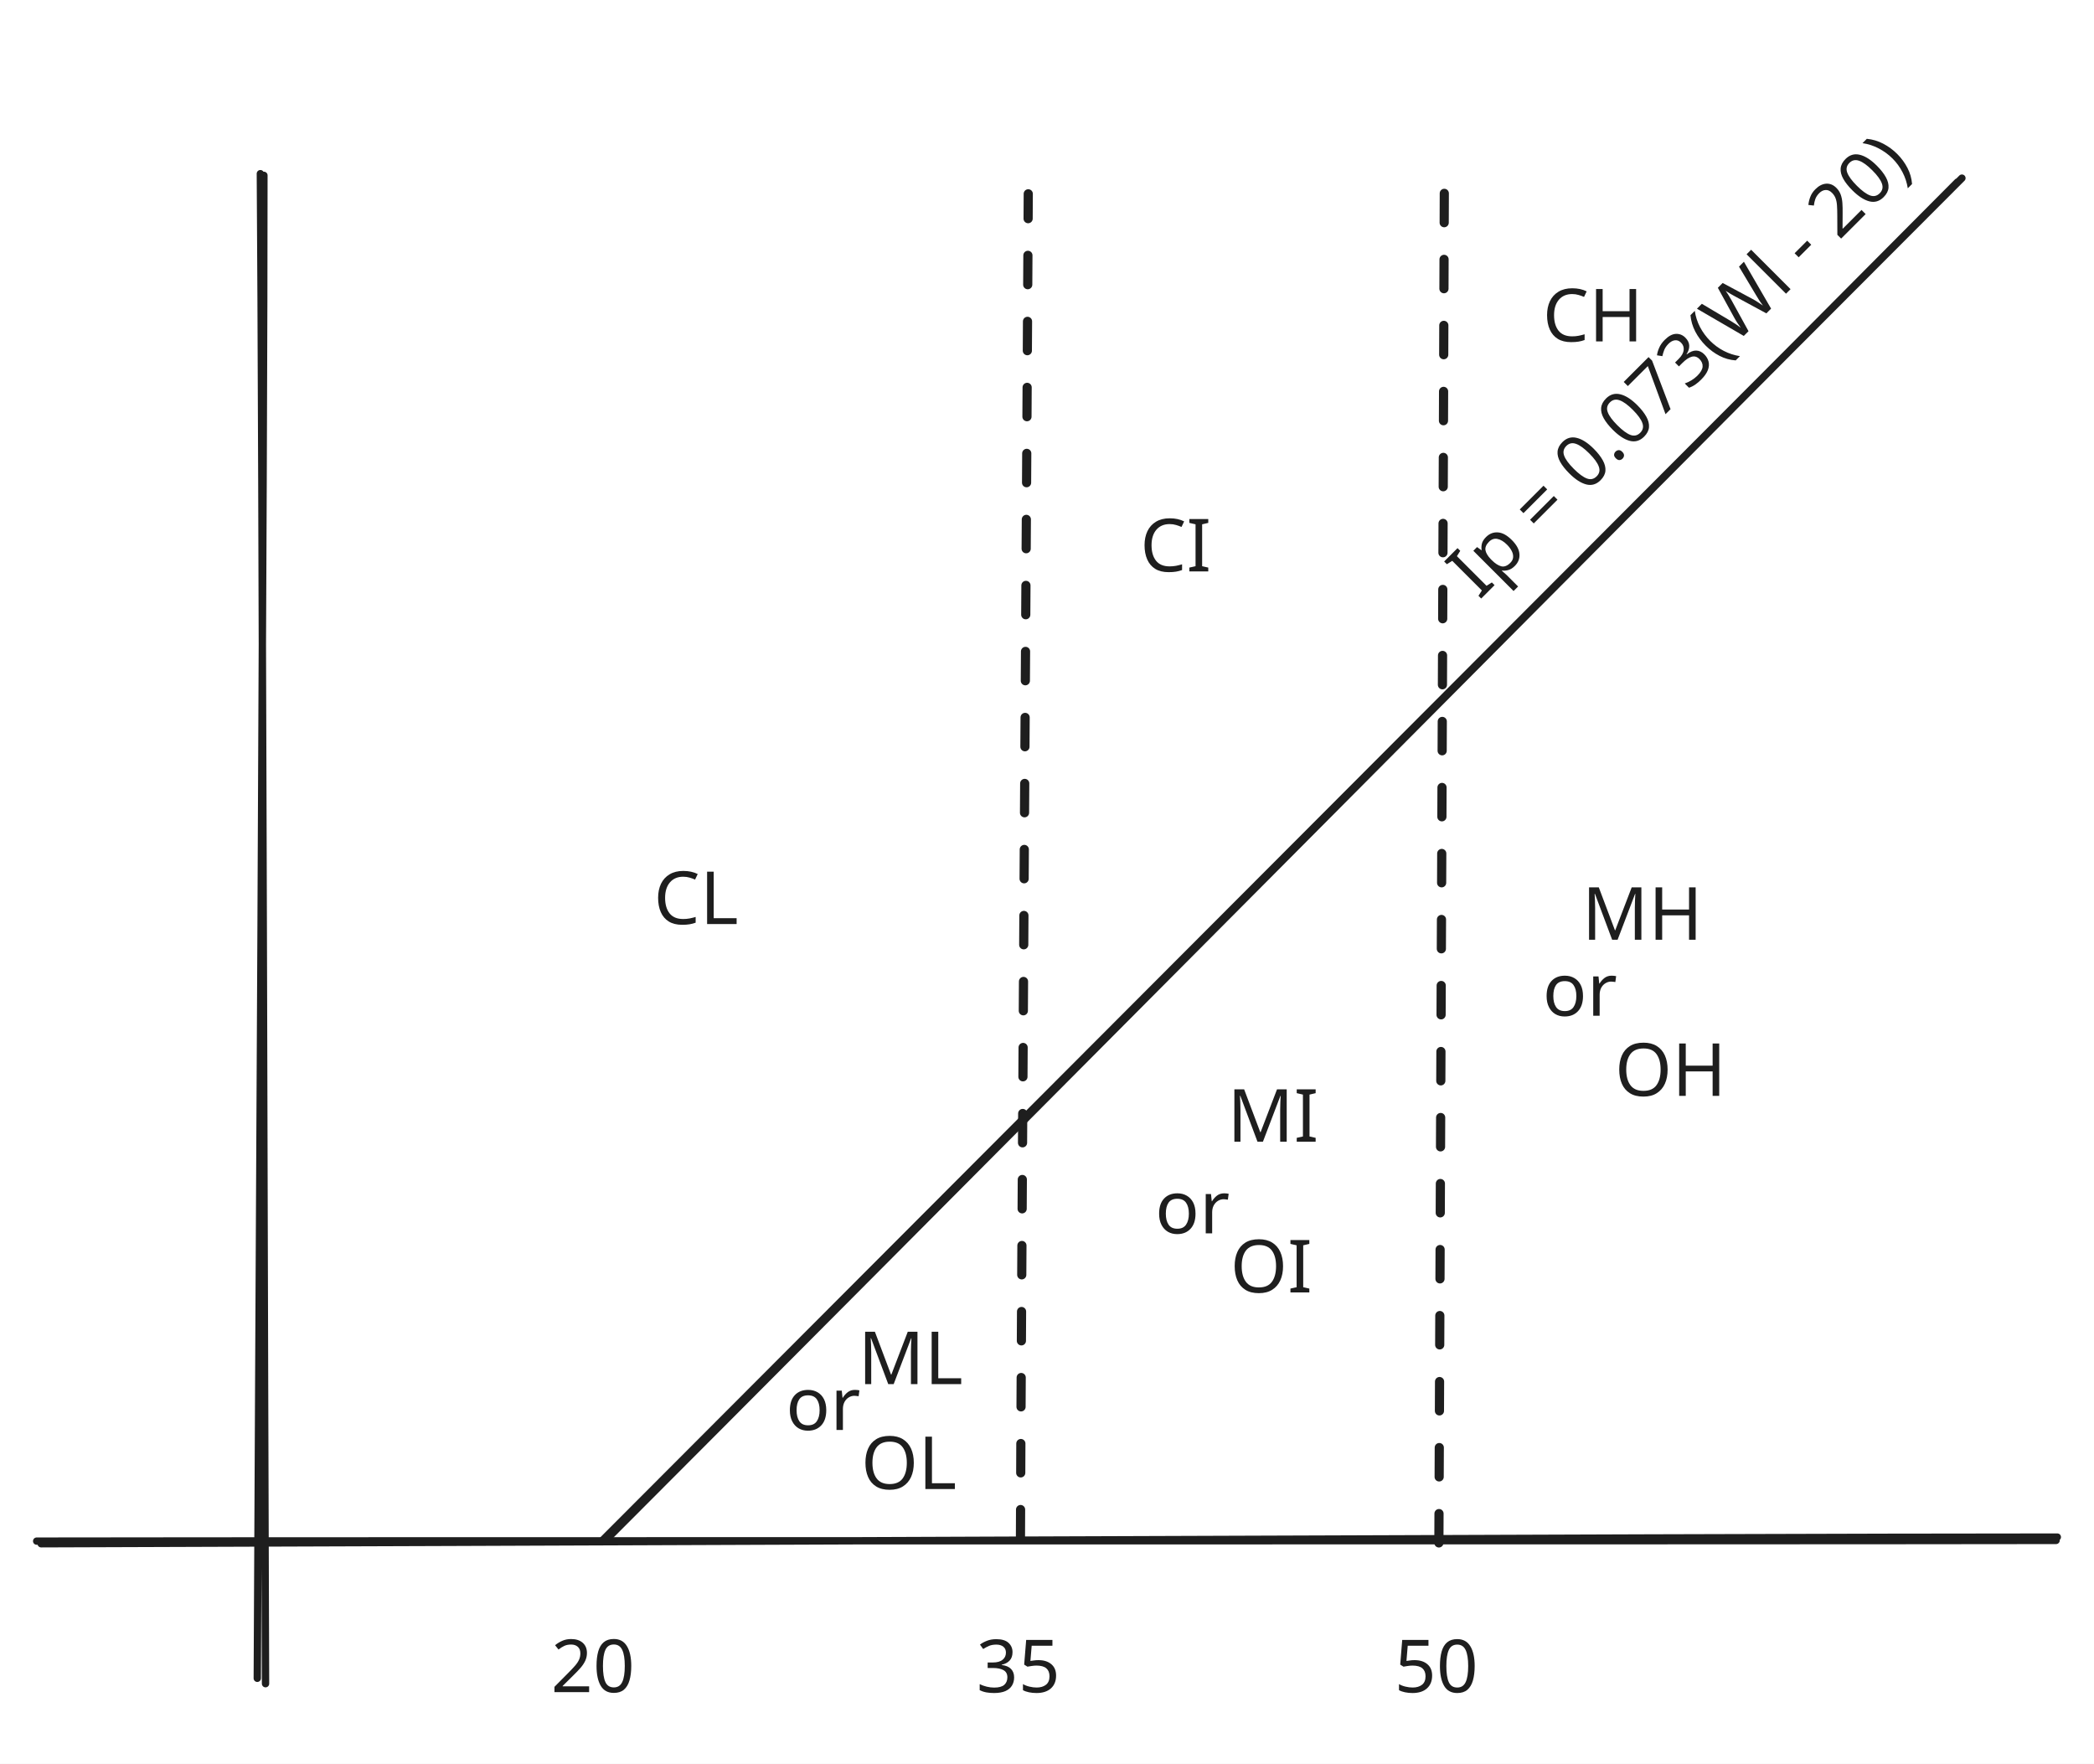
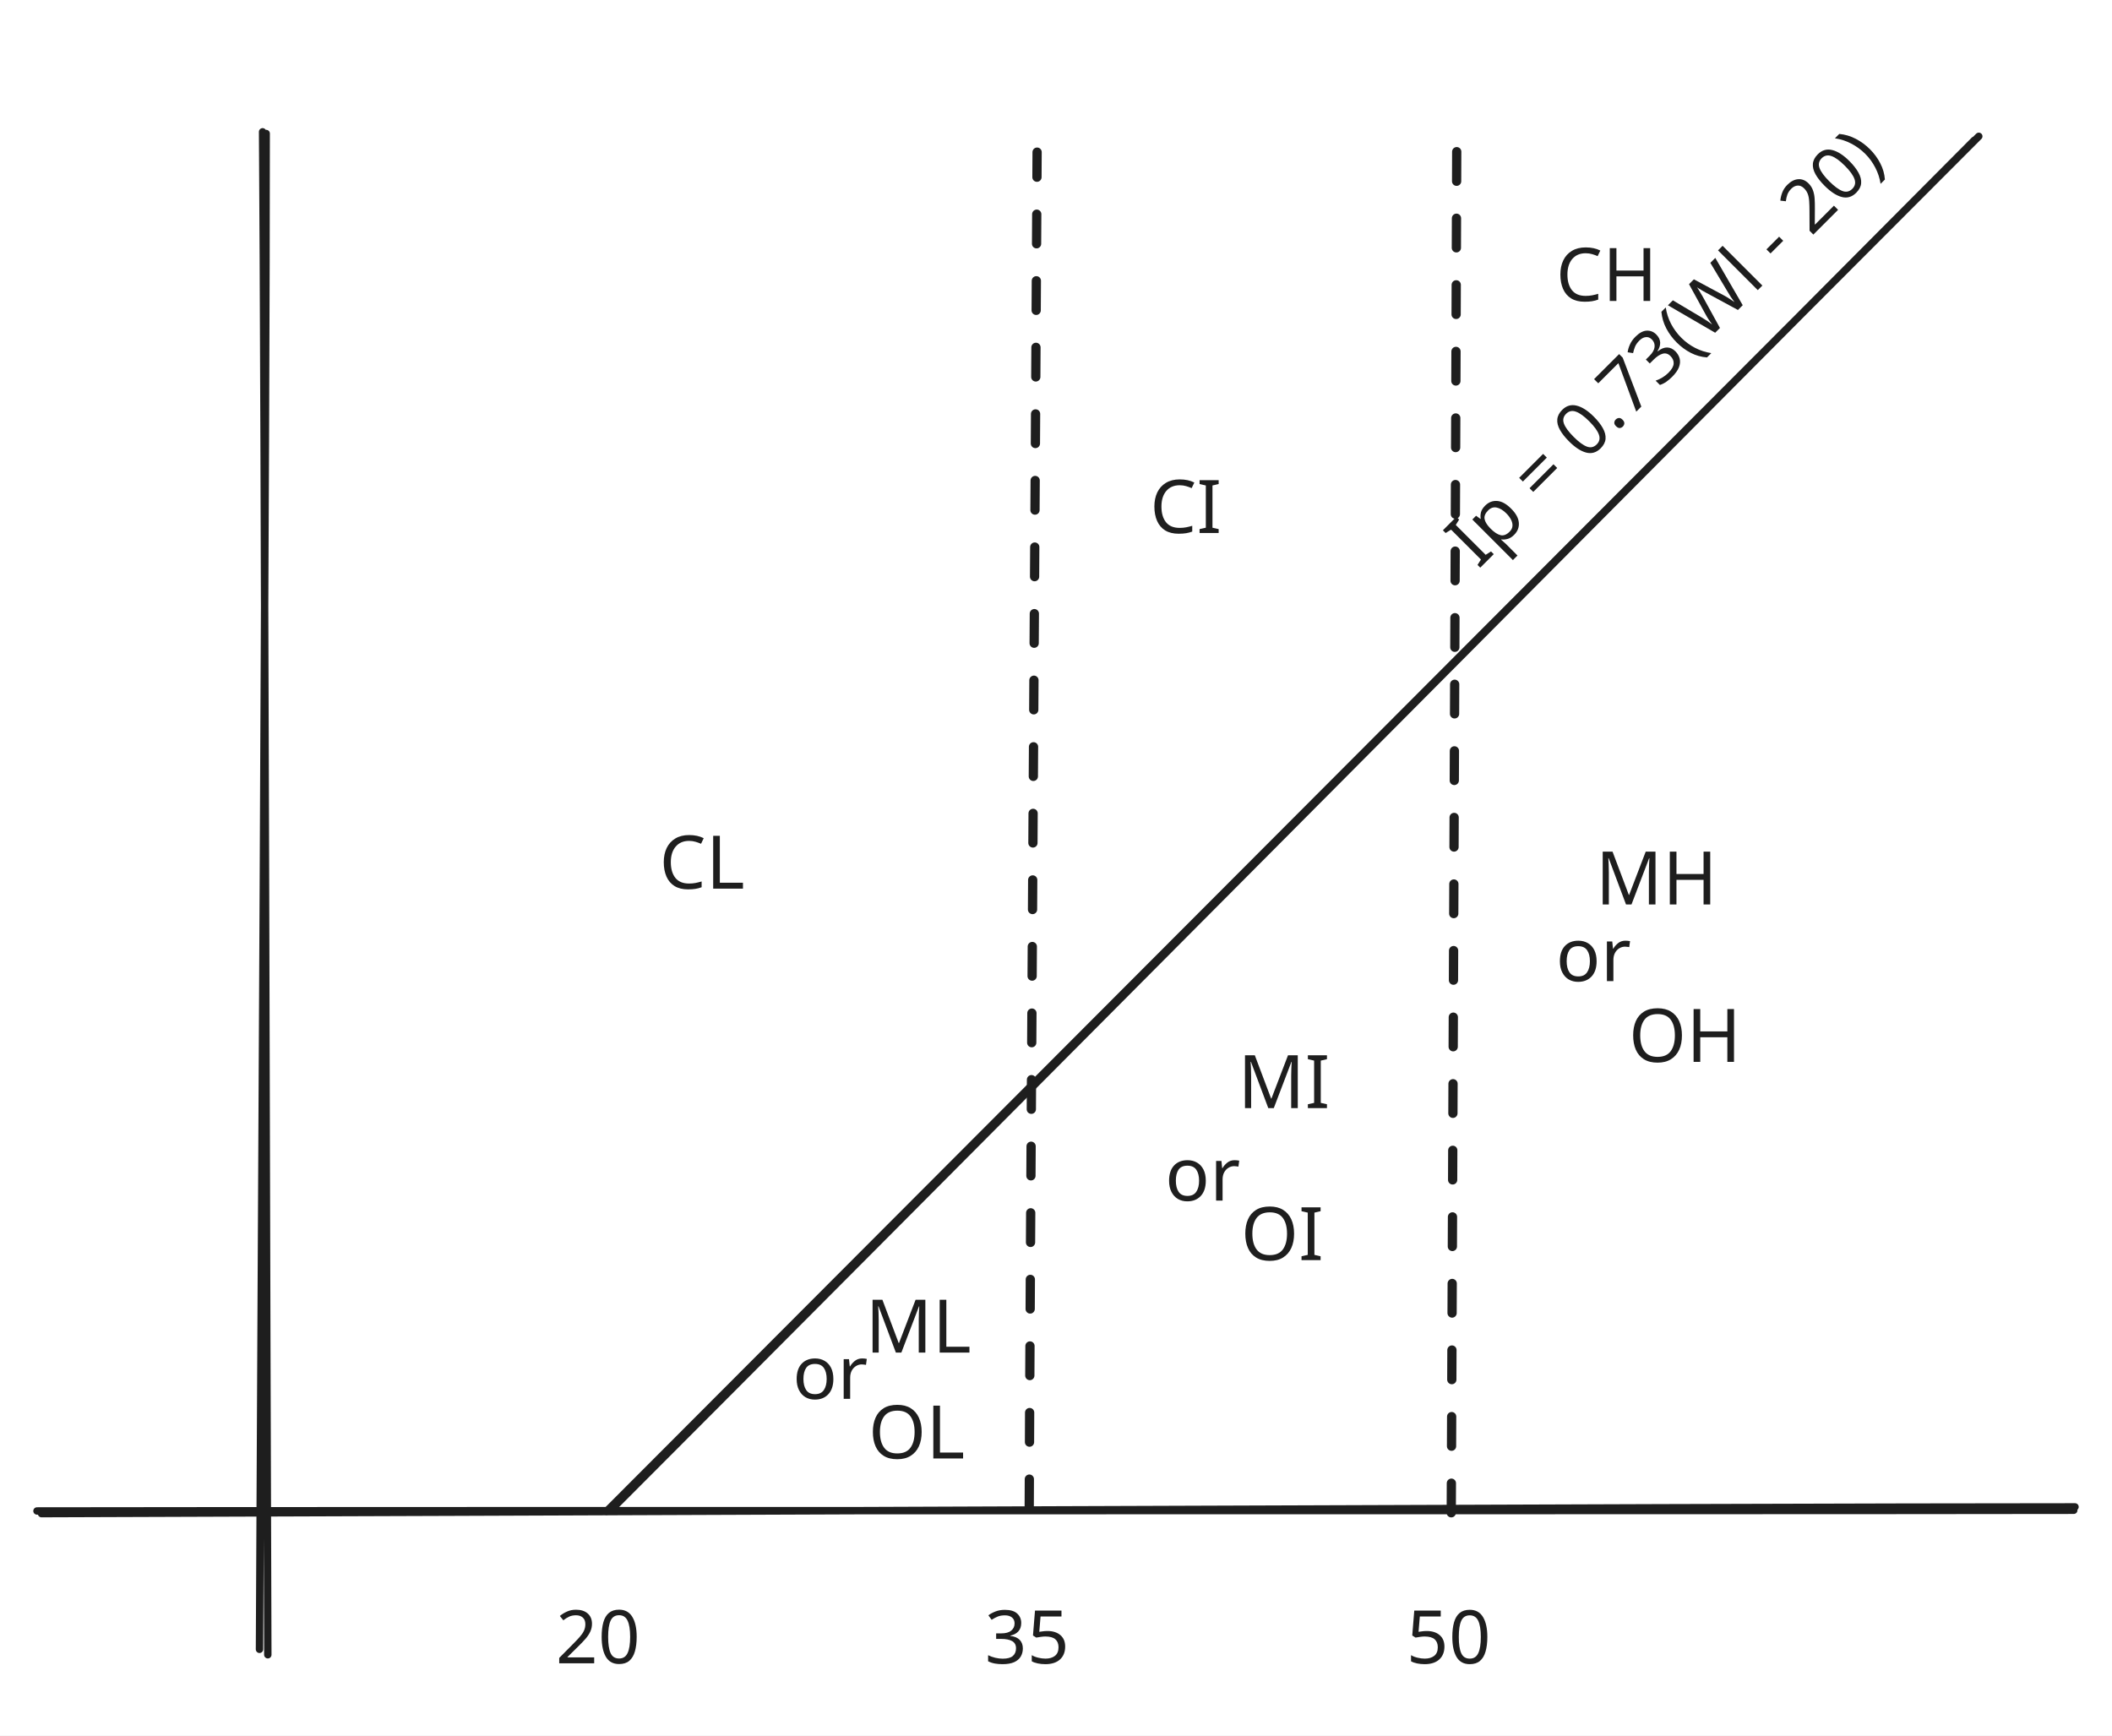
- <svg xmlns="http://www.w3.org/2000/svg" version="1.1" viewBox="0 0 570.99 480.926" width="570.99" height="480.926">
+ <svg xmlns="http://www.w3.org/2000/svg" version="1.1" viewBox="0 0 570.99 469.211" width="570.99" height="469.211">
  <defs>
    <style class="style-fonts">
      @font-face {
        font-family: "Virgil";
        src: url("https://excalidraw.com/Virgil.woff2");
      }
      @font-face {
        font-family: "Cascadia";
        src: url("https://excalidraw.com/Cascadia.woff2");
      }
      @font-face {
        font-family: "Assistant";
        src: url("https://excalidraw.com/Assistant-Regular.woff2");
      }
    </style>
  </defs>
-   <rect x="0" y="0" width="570.99" height="480.926" fill="#ffffff" />
+   <rect x="0" y="0" width="570.99" height="469.211" fill="#ffffff" />
  <g stroke-linecap="round">
-     <g transform="translate(71.03514 46.69297) rotate(0 -1.4210854715202004e-14 205.5387)">
+     <g transform="translate(71.03514 34.97797) rotate(0 -1.4210854715202004e-14 205.5387)">
      <path d="M0.93 1.12 C0.98 69.71, -0.59 342.58, -0.88 410.94 M-0.04 0.66 C0.49 69.49, 1.08 343.74, 1.37 412.41" stroke="#1e1e1e" stroke-width="2" fill="none" />
    </g>
  </g>
  <mask />
  <g stroke-linecap="round">
-     <g transform="translate(10.76937 420.3275) rotate(0 274.5329 0)">
+     <g transform="translate(10.76937 408.6125) rotate(0 274.5329 0)">
      <path d="M0.45 0.62 C92.01 0.38, 458.82 -1.23, 550.22 -1.2 M-0.77 -0.1 C90.66 -0.26, 458.42 -0.13, 549.88 -0.29" stroke="#1e1e1e" stroke-width="2" fill="none" />
    </g>
  </g>
  <mask />
  <g stroke-linecap="round">
-     <g transform="translate(164.6351 420.293) rotate(0 185.4 -185.4)">
+     <g transform="translate(164.6351 408.578) rotate(0 185.4 -185.4)">
      <path d="M-0.66 0.03 C61.26 -61.95, 308.47 -309.76, 370.34 -371.72 M1.19 -0.99 C63.02 -62.87, 307.74 -309.01, 369.15 -370.67" stroke="#1e1e1e" stroke-width="2" fill="none" />
    </g>
  </g>
  <mask />
-   <g transform="translate(150.2351 445.893) rotate(0 13.99999 12.5)">
+   <g transform="translate(150.2351 434.178) rotate(0 13.99999 12.5)">
    <text x="0" y="0" font-family="Virgil, Segoe UI Emoji" font-size="20px" fill="#1e1e1e" text-anchor="start" style="white-space: pre;" direction="ltr" dominant-baseline="text-before-edge">20</text>
  </g>
-   <g transform="translate(266.2351 445.9261) rotate(0 12.98998 12.5)">
+   <g transform="translate(266.2351 434.2111) rotate(0 12.98998 12.5)">
    <text x="0" y="0" font-family="Virgil, Segoe UI Emoji" font-size="20px" fill="#1e1e1e" text-anchor="start" style="white-space: pre;" direction="ltr" dominant-baseline="text-before-edge">35</text>
  </g>
-   <g transform="translate(380.2151 445.9261) rotate(0 13.05999 12.5)">
+   <g transform="translate(380.2151 434.2111) rotate(0 13.05999 12.5)">
    <text x="0" y="0" font-family="Virgil, Segoe UI Emoji" font-size="20px" fill="#1e1e1e" text-anchor="start" style="white-space: pre;" direction="ltr" dominant-baseline="text-before-edge">50</text>
  </g>
  <g stroke-linecap="round">
-     <g transform="translate(279.2251 420.3275) rotate(0 1.4210854715202004e-14 -183.2)">
+     <g transform="translate(279.2251 408.6125) rotate(0 1.4210854715202004e-14 -183.2)">
      <path d="M-0.97 -0.71 C-0.78 -62.09, 0.86 -306.51, 1.16 -367.48" stroke="#1e1e1e" stroke-width="2.5" fill="none" stroke-dasharray="8 10" />
    </g>
  </g>
  <mask />
-   <g transform="translate(178.2351 236.4489) rotate(0 12.42999 12.5)">
+   <g transform="translate(178.2351 224.7339) rotate(0 12.42999 12.5)">
    <text x="0" y="0" font-family="Virgil, Segoe UI Emoji" font-size="20px" fill="#1e1e1e" text-anchor="start" style="white-space: pre;" direction="ltr" dominant-baseline="text-before-edge">CL</text>
  </g>
-   <g transform="translate(310.8751 140.293) rotate(0 11.88999 12.5)">
+   <g transform="translate(310.8751 128.578) rotate(0 11.88999 12.5)">
    <text x="0" y="0" font-family="Virgil, Segoe UI Emoji" font-size="20px" fill="#1e1e1e" text-anchor="start" style="white-space: pre;" direction="ltr" dominant-baseline="text-before-edge">CI</text>
  </g>
  <g stroke-linecap="round">
-     <g transform="translate(393.2751 420.9482) rotate(0 0 -185.1276)">
+     <g transform="translate(393.2751 409.2332) rotate(0 0 -185.1276)">
      <path d="M-0.92 -0.23 C-0.67 -61.73, 0.38 -307.7, 0.56 -369.41" stroke="#1e1e1e" stroke-width="2.5" fill="none" stroke-dasharray="8 10" />
    </g>
  </g>
  <mask />
-   <g transform="translate(420.6351 77.57028) rotate(0 11.94999 12.5)">
+   <g transform="translate(420.6351 65.85528) rotate(0 11.94999 12.5)">
    <text x="0" y="0" font-family="Virgil, Segoe UI Emoji" font-size="20px" fill="#1e1e1e" text-anchor="start" style="white-space: pre;" direction="ltr" dominant-baseline="text-before-edge">CH</text>
  </g>
-   <g transform="translate(233.9694 361.893) rotate(0 13.64999 12.5)">
+   <g transform="translate(233.9694 350.178) rotate(0 13.64999 12.5)">
    <text x="0" y="0" font-family="Virgil, Segoe UI Emoji" font-size="20px" fill="#1e1e1e" text-anchor="start" style="white-space: pre;" direction="ltr" dominant-baseline="text-before-edge">ML</text>
  </g>
-   <g transform="translate(214.2894 374.393) rotate(0 9.839989 12.5)">
+   <g transform="translate(214.2894 362.678) rotate(0 9.839989 12.5)">
    <text x="0" y="0" font-family="Virgil, Segoe UI Emoji" font-size="20px" fill="#1e1e1e" text-anchor="start" style="white-space: pre;" direction="ltr" dominant-baseline="text-before-edge">or</text>
  </g>
-   <g transform="translate(234.7694 390.5115) rotate(0 13.24999 12.5)">
+   <g transform="translate(234.7694 378.7965) rotate(0 13.24999 12.5)">
    <text x="0" y="0" font-family="Virgil, Segoe UI Emoji" font-size="20px" fill="#1e1e1e" text-anchor="start" style="white-space: pre;" direction="ltr" dominant-baseline="text-before-edge">OL</text>
  </g>
-   <g transform="translate(314.9752 320.793) rotate(0 9.839989 12.5)">
+   <g transform="translate(314.9752 309.078) rotate(0 9.839989 12.5)">
    <text x="0" y="0" font-family="Virgil, Segoe UI Emoji" font-size="20px" fill="#1e1e1e" text-anchor="start" style="white-space: pre;" direction="ltr" dominant-baseline="text-before-edge">or</text>
  </g>
-   <g transform="translate(334.6551 295.793) rotate(0 13.10999 12.5)">
+   <g transform="translate(334.6551 284.078) rotate(0 13.10999 12.5)">
    <text x="0" y="0" font-family="Virgil, Segoe UI Emoji" font-size="20px" fill="#1e1e1e" text-anchor="start" style="white-space: pre;" direction="ltr" dominant-baseline="text-before-edge">MI</text>
  </g>
-   <g transform="translate(335.4551 336.893) rotate(0 12.70999 12.5)">
+   <g transform="translate(335.4551 325.178) rotate(0 12.70999 12.5)">
    <text x="0" y="0" font-family="Virgil, Segoe UI Emoji" font-size="20px" fill="#1e1e1e" text-anchor="start" style="white-space: pre;" direction="ltr" dominant-baseline="text-before-edge">OI</text>
  </g>
-   <g transform="translate(431.3651 240.7291) rotate(0 13.16999 12.5)">
+   <g transform="translate(431.3651 229.0141) rotate(0 13.16999 12.5)">
    <text x="0" y="0" font-family="Virgil, Segoe UI Emoji" font-size="20px" fill="#1e1e1e" text-anchor="start" style="white-space: pre;" direction="ltr" dominant-baseline="text-before-edge">MH</text>
  </g>
-   <g transform="translate(420.6351 261.4489) rotate(0 9.839989 12.5)">
+   <g transform="translate(420.6351 249.7339) rotate(0 9.839989 12.5)">
    <text x="0" y="0" font-family="Virgil, Segoe UI Emoji" font-size="20px" fill="#1e1e1e" text-anchor="start" style="white-space: pre;" direction="ltr" dominant-baseline="text-before-edge">or</text>
  </g>
-   <g transform="translate(440.3151 283.293) rotate(0 12.76999 12.5)">
+   <g transform="translate(440.3151 271.578) rotate(0 12.76999 12.5)">
    <text x="0" y="0" font-family="Virgil, Segoe UI Emoji" font-size="20px" fill="#1e1e1e" text-anchor="start" style="white-space: pre;" direction="ltr" dominant-baseline="text-before-edge">OH</text>
  </g>
-   <g transform="translate(371.6184 77.73533) rotate(315 100.9699 12.5)">
-     <text x="0" y="0" font-family="Virgil, Segoe UI Emoji" font-size="20px" fill="#1e1e1e" text-anchor="start" style="white-space: pre;" direction="ltr" dominant-baseline="text-before-edge">Ip = 0.073(Wl - 20)</text>
+   <g transform="translate(369.938 72.87044) rotate(315 94.0899 12.5)">
+     <text x="0" y="0" font-family="Virgil, Segoe UI Emoji" font-size="20px" fill="#1e1e1e" text-anchor="start" style="white-space: pre;" direction="ltr" dominant-baseline="text-before-edge">Ip = 0.73(Wl - 20)</text>
  </g>
</svg>
